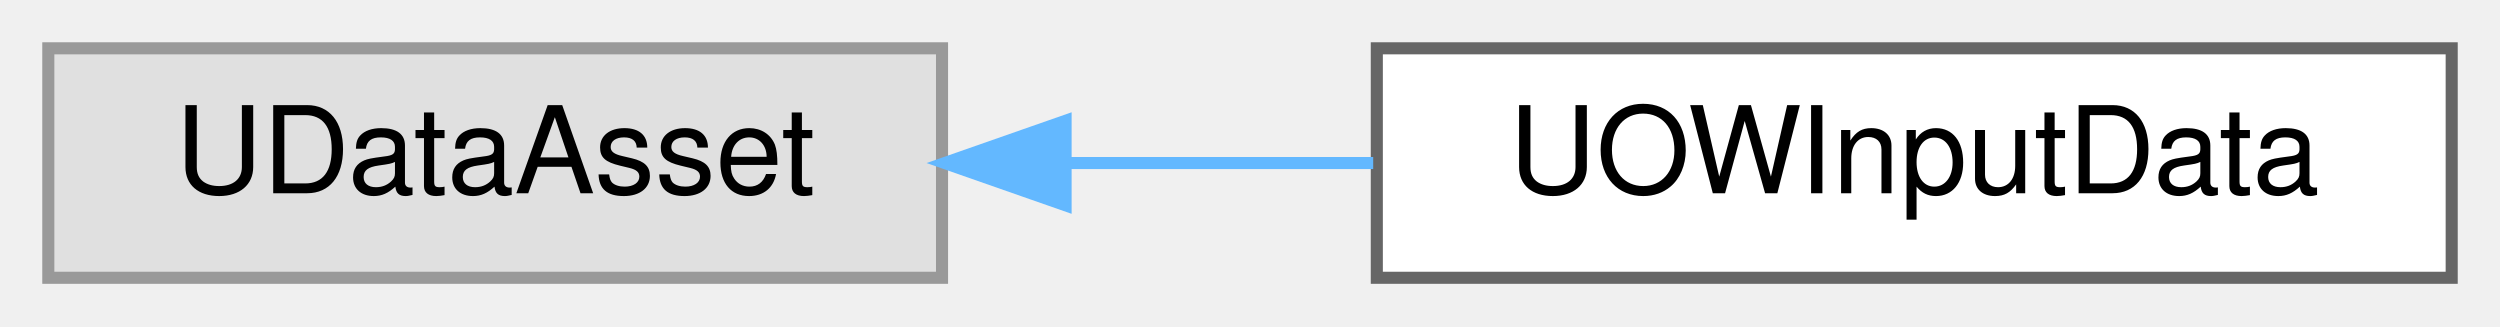
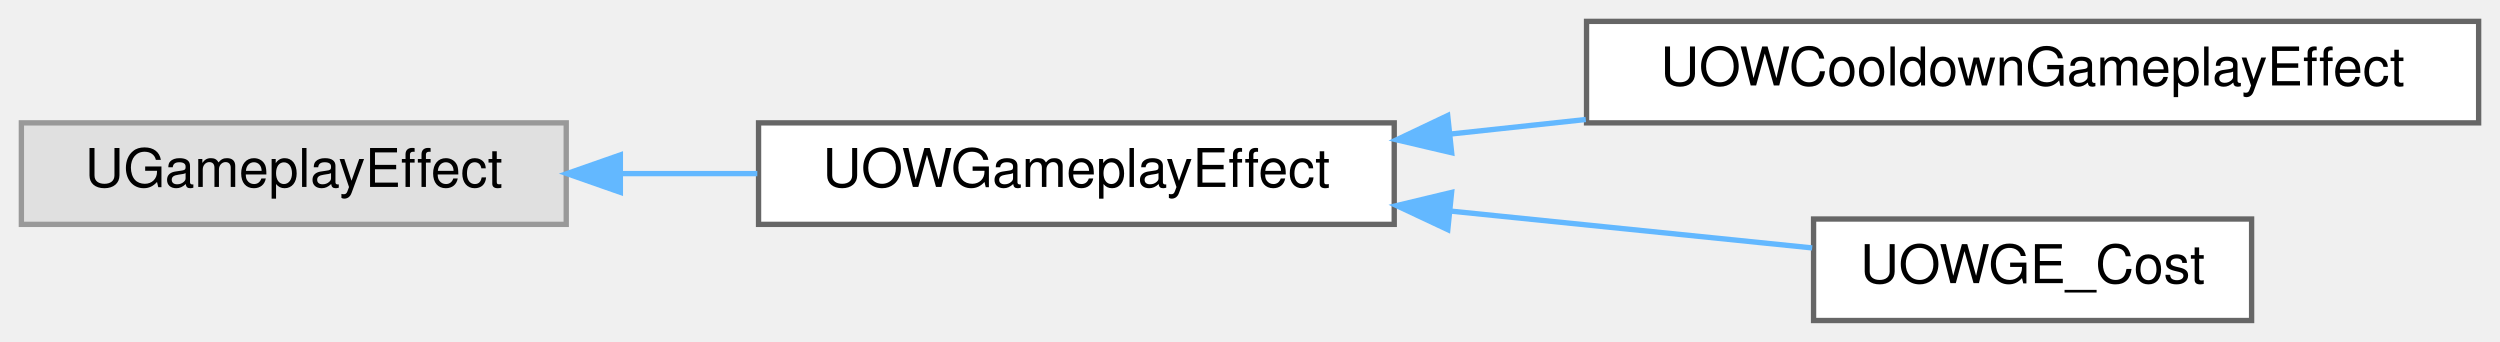
- <svg xmlns="http://www.w3.org/2000/svg" xmlns:xlink="http://www.w3.org/1999/xlink" width="207pt" height="27pt" viewBox="0.00 0.00 207.00 27.00">
-   <g id="graph0" class="graph" transform="scale(1 1) rotate(0) translate(4 23)">
+ <svg xmlns="http://www.w3.org/2000/svg" xmlns:xlink="http://www.w3.org/1999/xlink" width="468pt" height="64pt" viewBox="0.00 0.00 468.00 64.00">
+   <g id="graph0" class="graph" transform="scale(1 1) rotate(0) translate(4 60)">
    <g id="Node000000" class="node">
      <g id="a_Node000000">
        <a xlink:title=" ">
-           <polygon fill="#e0e0e0" stroke="#999999" points="74,-19 0,-19 0,0 74,0 74,-19" />
-           <text text-anchor="middle" x="37" y="-7" font-family="Helvetica,sans-Serif" font-size="10.00">UDataAsset</text>
+           <polygon fill="#e0e0e0" stroke="#999999" points="102,-37 0,-37 0,-18 102,-18 102,-37" />
+           <text text-anchor="middle" x="51" y="-25" font-family="Helvetica,sans-Serif" font-size="10.00">UGameplayEffect</text>
        </a>
      </g>
    </g>
    <g id="Node000001" class="node">
      <g id="a_Node000001">
-         <a xlink:href="classUOWInputData.html" target="_top" xlink:title=" ">
-           <polygon fill="white" stroke="#666666" points="199,-19 110,-19 110,0 199,0 199,-19" />
-           <text text-anchor="middle" x="154.5" y="-7" font-family="Helvetica,sans-Serif" font-size="10.00">UOWInputData</text>
+         <a xlink:href="classUOWGameplayEffect.html" target="_top" xlink:title=" ">
+           <polygon fill="white" stroke="#666666" points="257,-37 138,-37 138,-18 257,-18 257,-37" />
+           <text text-anchor="middle" x="197.5" y="-25" font-family="Helvetica,sans-Serif" font-size="10.00">UOWGameplayEffect</text>
        </a>
      </g>
    </g>
-     <g id="edge10_Node000000_Node000001" class="edge">
-       <g id="a_edge10_Node000000_Node000001">
+     <g id="edge12_Node000000_Node000001" class="edge">
+       <g id="a_edge12_Node000000_Node000001">
        <a xlink:title=" ">
-           <path fill="none" stroke="#63b8ff" d="M84.25,-9.5C92.64,-9.5 101.38,-9.5 109.7,-9.5" />
-           <polygon fill="#63b8ff" stroke="#63b8ff" points="84.23,-6 74.23,-9.5 84.23,-13 84.23,-6" />
+           <path fill="none" stroke="#63b8ff" d="M112.28,-27.5C120.71,-27.5 129.36,-27.5 137.77,-27.5" />
+           <polygon fill="#63b8ff" stroke="#63b8ff" points="112.13,-24 102.13,-27.5 112.13,-31 112.13,-24" />
+         </a>
+       </g>
+     </g>
+     <g id="Node000002" class="node">
+       <g id="a_Node000002">
+         <a xlink:href="classUOWCooldownGameplayEffect.html" target="_top" xlink:title=" ">
+           <polygon fill="white" stroke="#666666" points="460,-56 293,-56 293,-37 460,-37 460,-56" />
+           <text text-anchor="middle" x="376.5" y="-44" font-family="Helvetica,sans-Serif" font-size="10.00">UOWCooldownGameplayEffect</text>
+         </a>
+       </g>
+     </g>
+     <g id="edge13_Node000001_Node000002" class="edge">
+       <g id="a_edge13_Node000001_Node000002">
+         <a xlink:title=" ">
+           <path fill="none" stroke="#63b8ff" d="M267.46,-34.9C275.78,-35.8 284.36,-36.72 292.86,-37.63" />
+           <polygon fill="#63b8ff" stroke="#63b8ff" points="267.75,-31.41 257.44,-33.83 267.01,-38.37 267.75,-31.41" />
+         </a>
+       </g>
+     </g>
+     <g id="Node000003" class="node">
+       <g id="a_Node000003">
+         <a xlink:href="classUOWGE__Cost.html" target="_top" xlink:title=" ">
+           <polygon fill="white" stroke="#666666" points="417.5,-19 335.5,-19 335.5,0 417.5,0 417.5,-19" />
+           <text text-anchor="middle" x="376.5" y="-7" font-family="Helvetica,sans-Serif" font-size="10.00">UOWGE_Cost</text>
+         </a>
+       </g>
+     </g>
+     <g id="edge14_Node000001_Node000003" class="edge">
+       <g id="a_edge14_Node000001_Node000003">
+         <a xlink:title=" ">
+           <path fill="none" stroke="#63b8ff" d="M267.48,-20.49C290.42,-18.15 315.2,-15.63 335.24,-13.59" />
+           <polygon fill="#63b8ff" stroke="#63b8ff" points="267.03,-17.01 257.44,-21.51 267.74,-23.98 267.03,-17.01" />
        </a>
      </g>
    </g>
  </g>
</svg>
